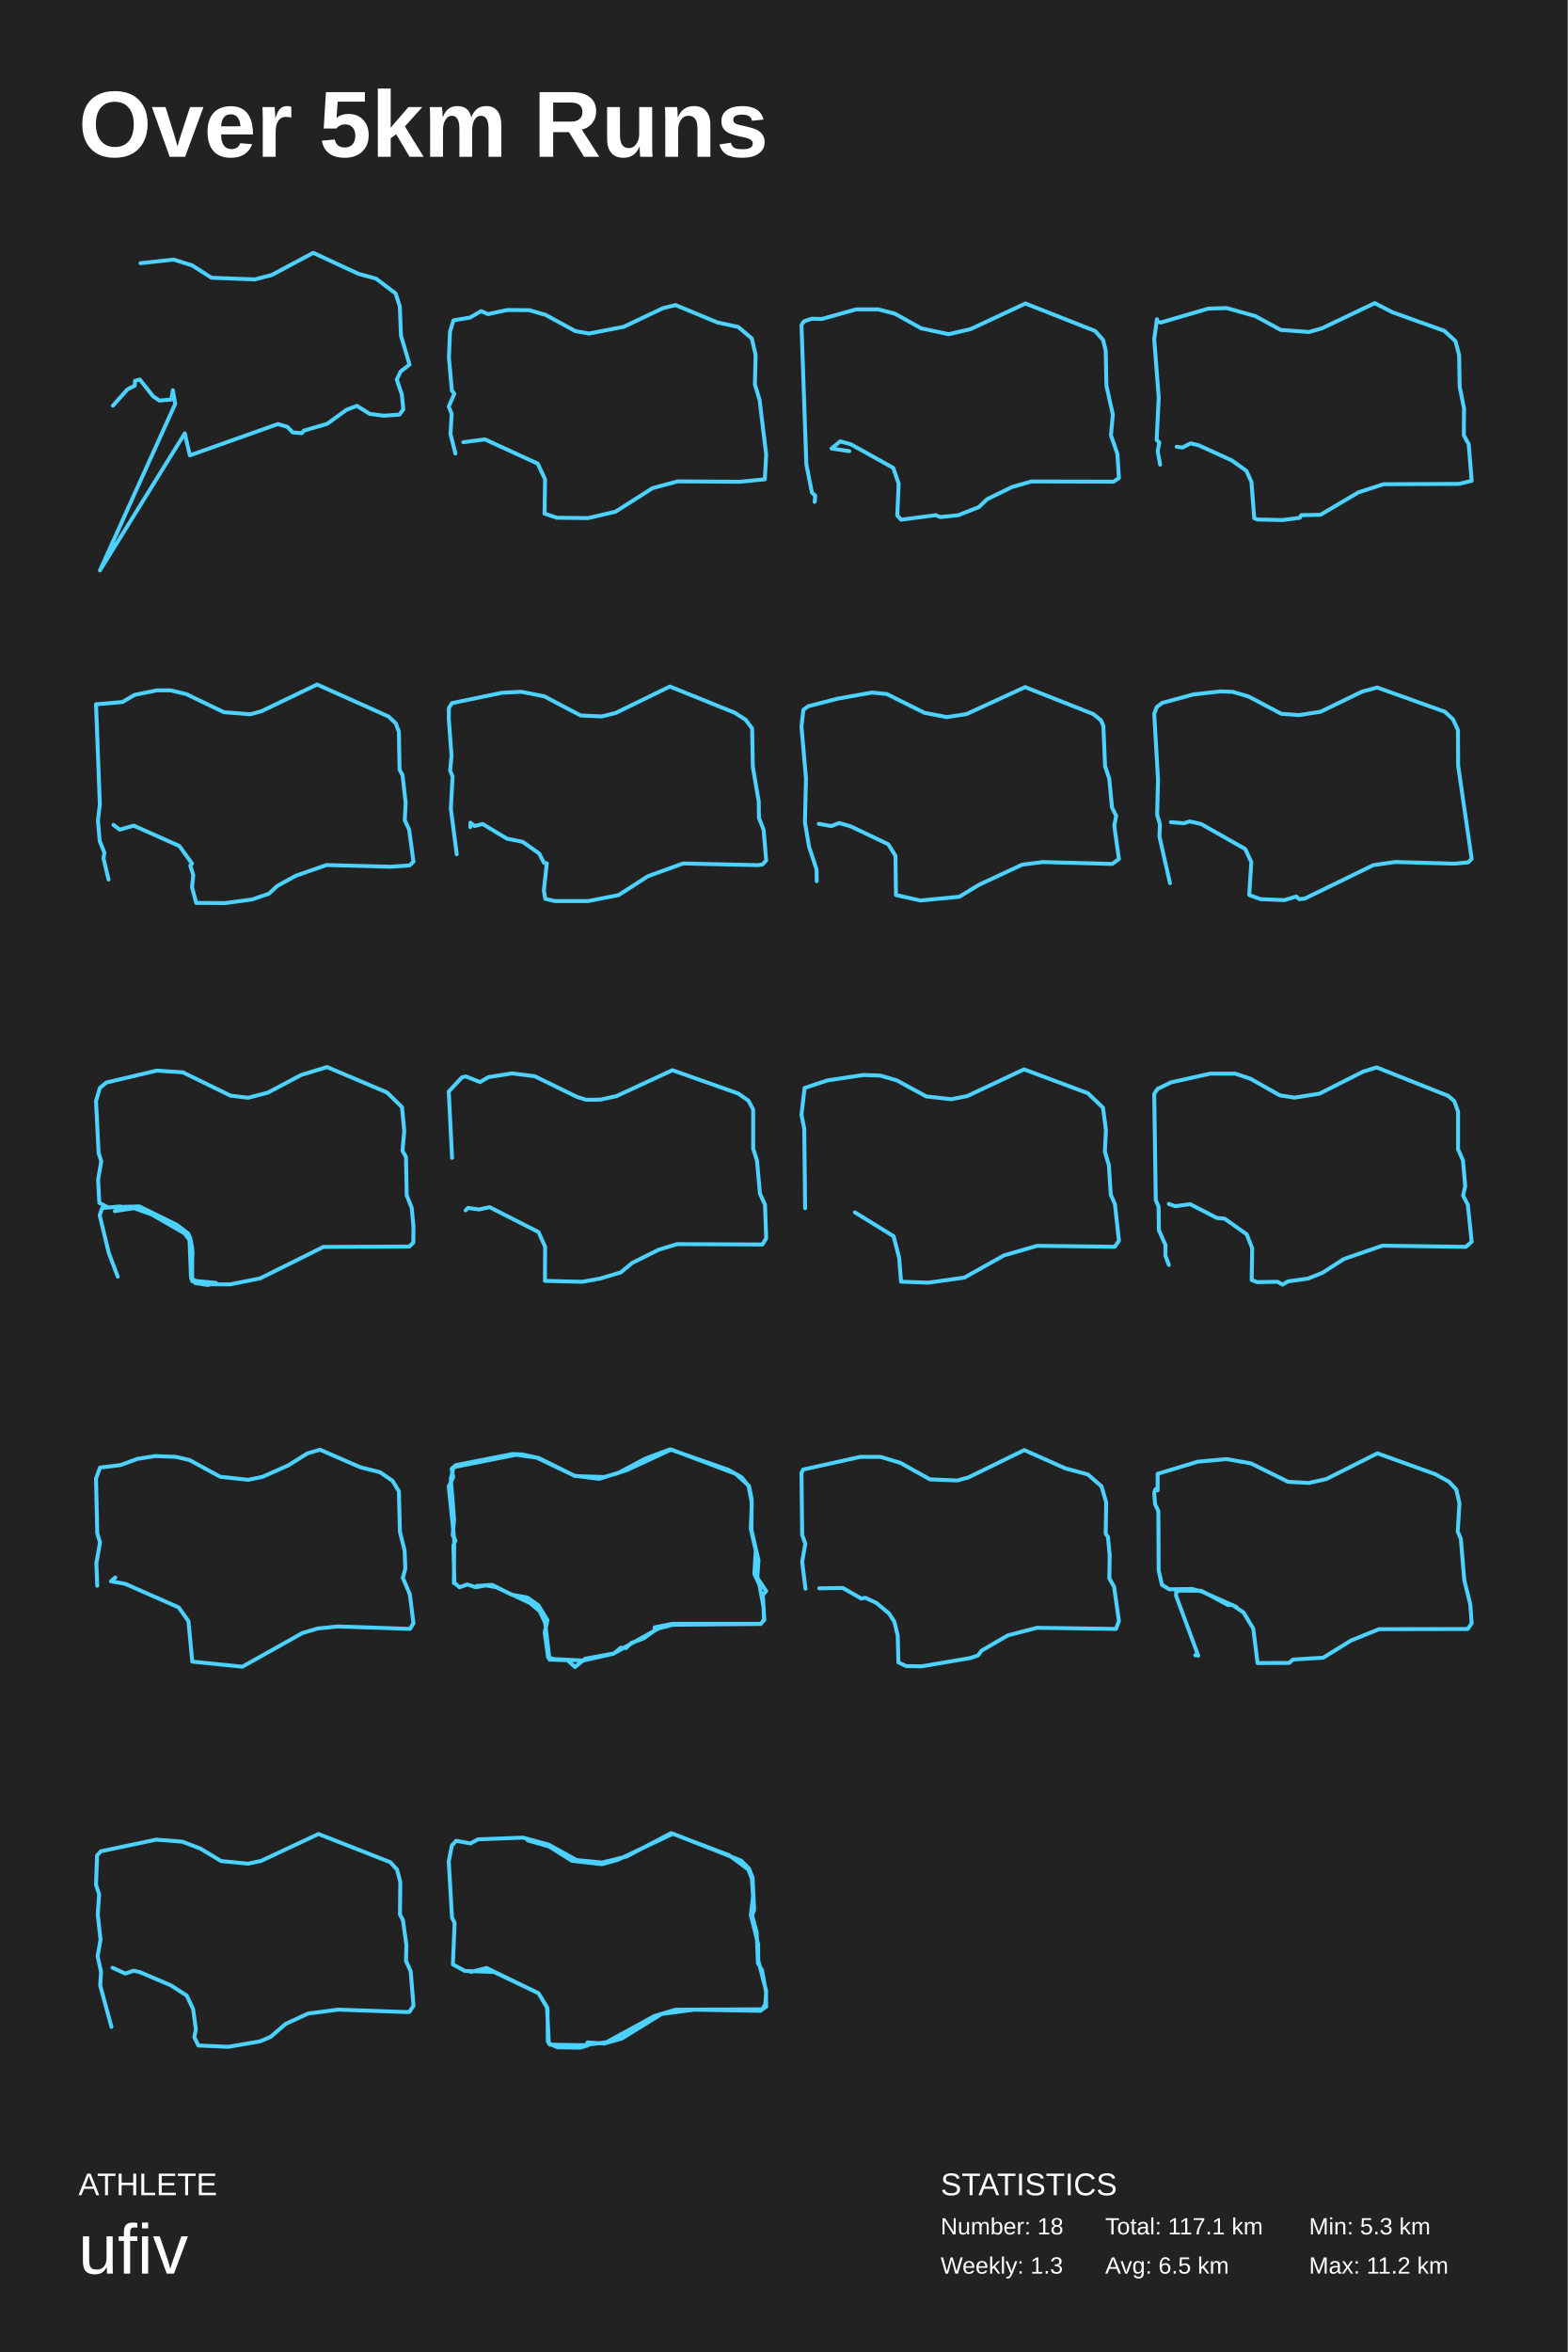
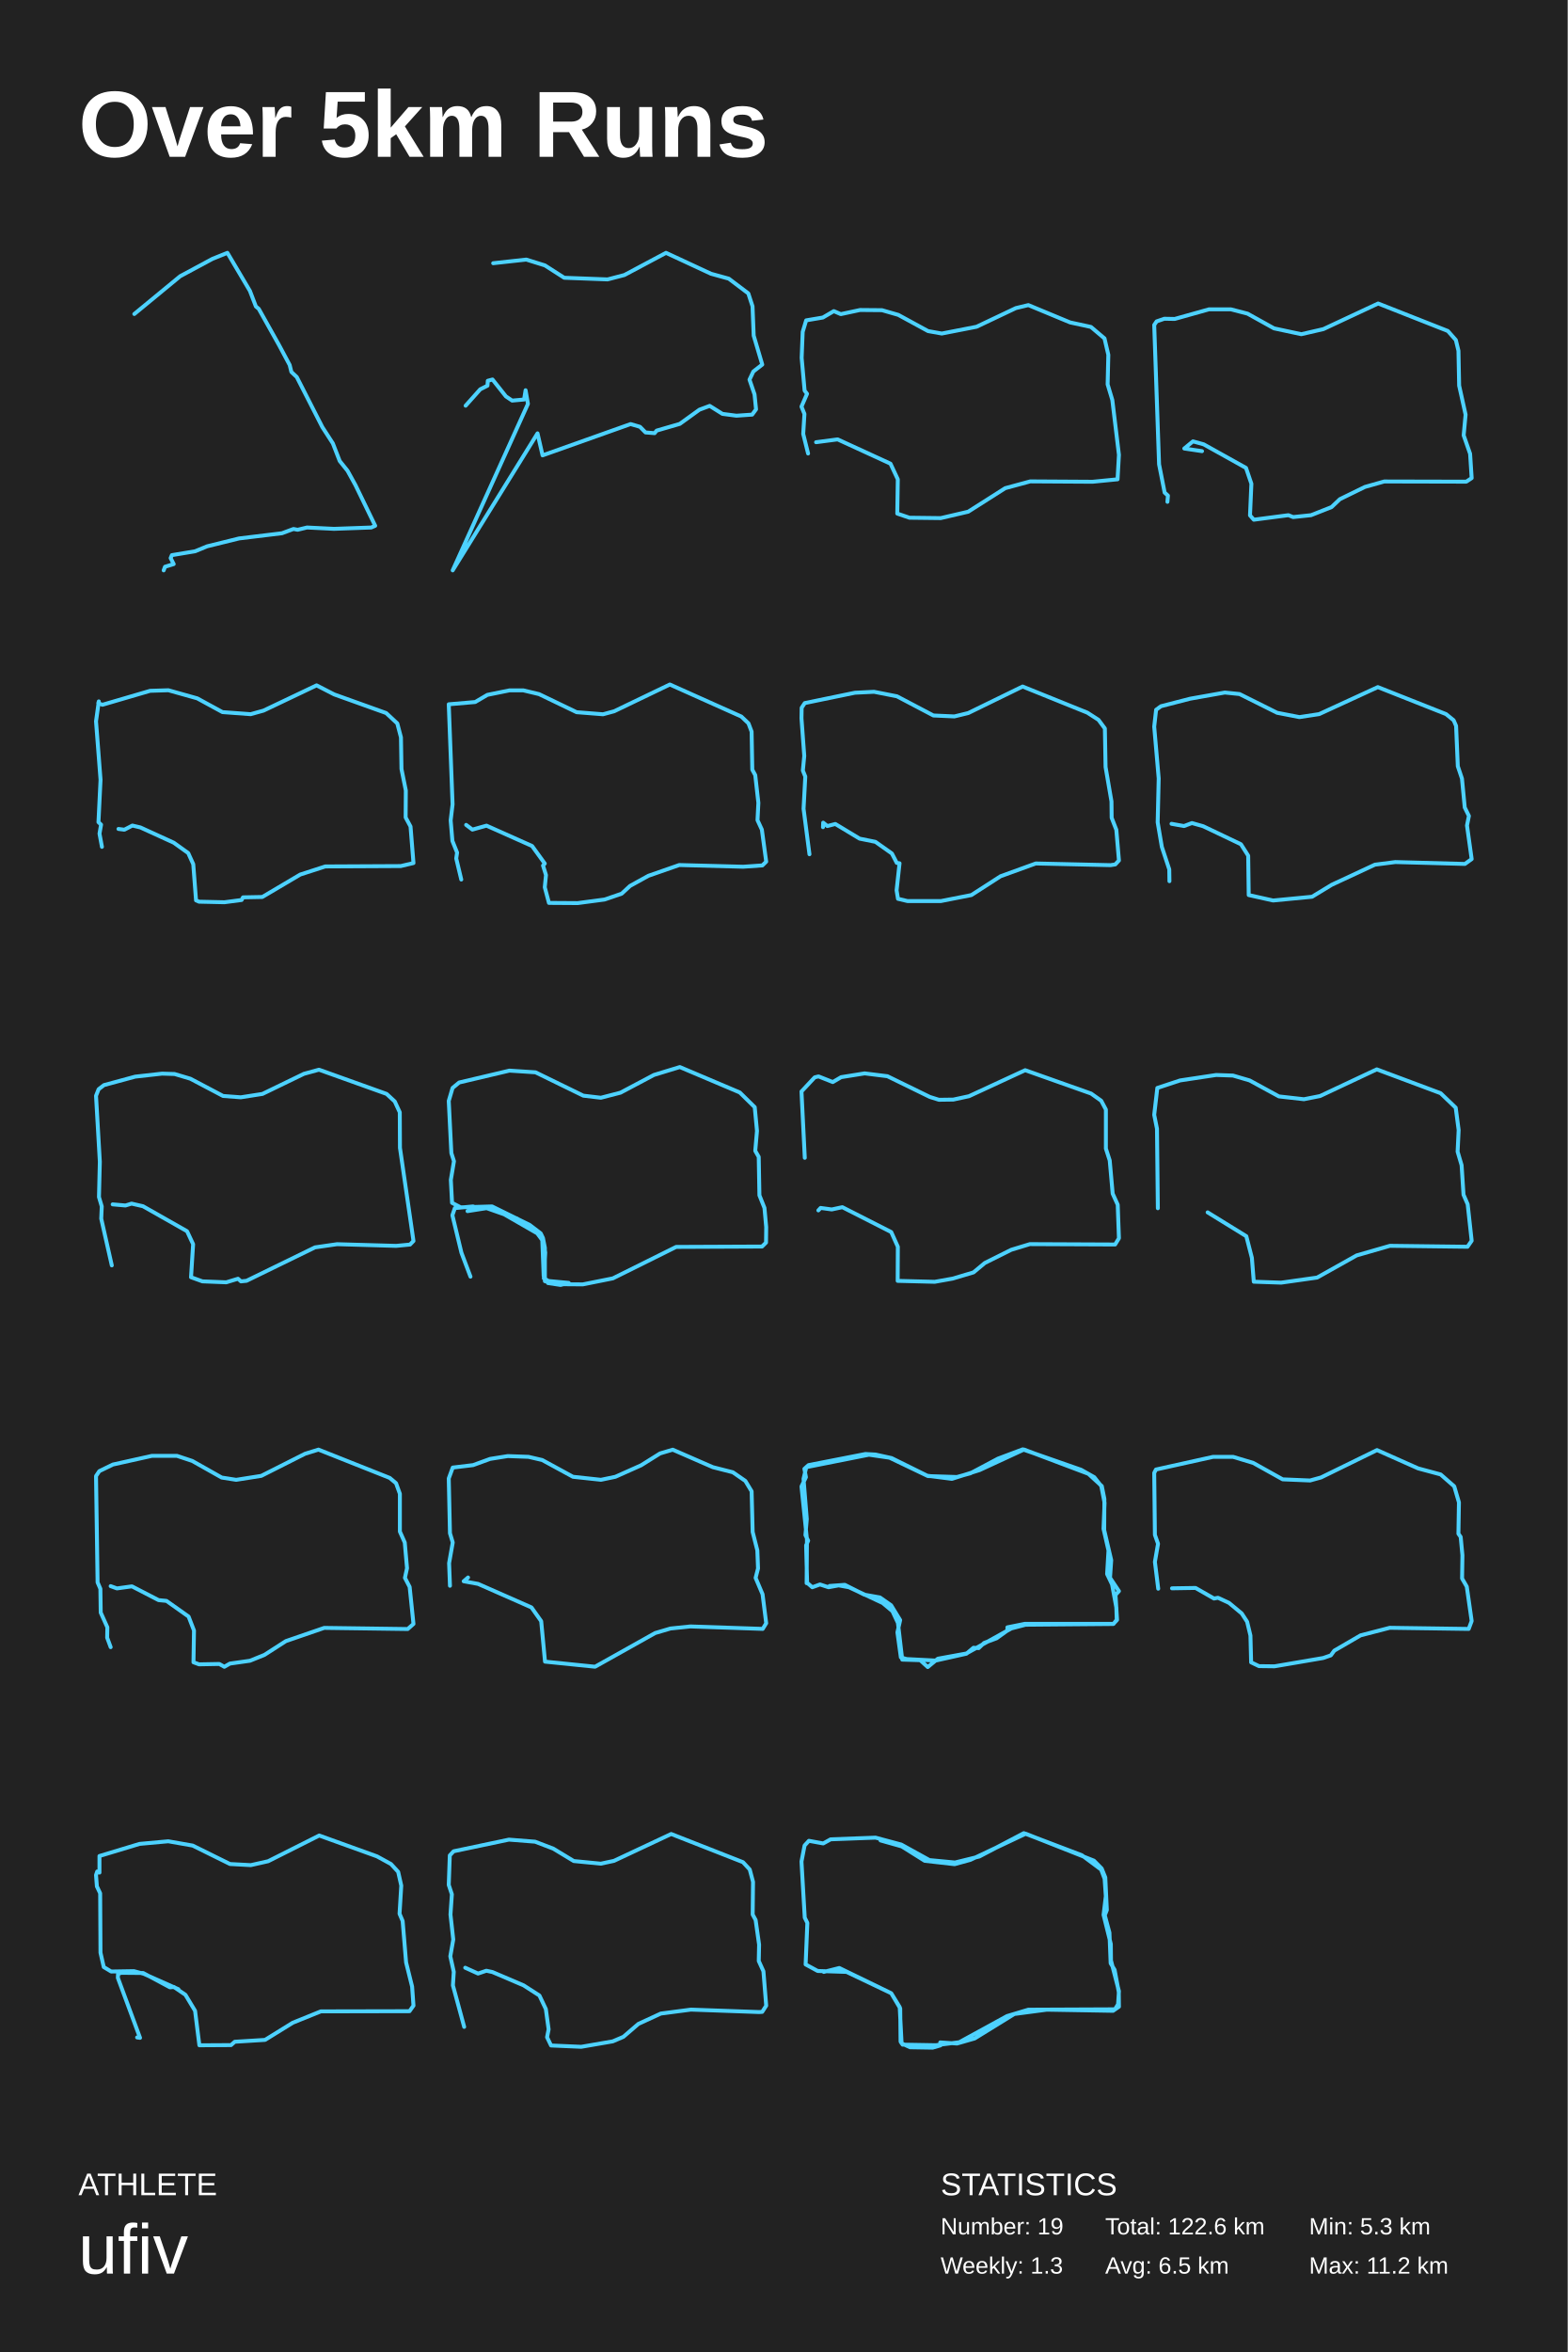
<svg xmlns="http://www.w3.org/2000/svg" baseProfile="full" height="300mm" version="1.1" viewBox="0,0,200,300" width="200mm">
  <defs />
  <rect fill="#222222" height="300" width="200" x="0" y="0" />
  <text fill="#FFFFFF" style="font-size:12px; font-family:Arial; font-weight:bold;" x="10" y="20">Over 5km Runs</text>
  <text fill="#FFFFFF" style="font-size:4px; font-family:Arial" x="10" y="280">ATHLETE</text>
  <text fill="#FFFFFF" style="font-size:9px; font-family:Arial" x="10" y="290">ufiv</text>
  <text fill="#FFFFFF" style="font-size:4px; font-family:Arial" x="120" y="280">STATISTICS</text>
-   <text fill="#FFFFFF" style="font-size:3px; font-family:Arial" x="120" y="285">Number: 18</text>
+   <text fill="#FFFFFF" style="font-size:3px; font-family:Arial" x="120" y="285">Number: 19</text>
  <text fill="#FFFFFF" style="font-size:3px; font-family:Arial" x="120" y="290">Weekly: 1.3</text>
-   <text fill="#FFFFFF" style="font-size:3px; font-family:Arial" x="141" y="285">Total: 117.1 km</text>
+   <text fill="#FFFFFF" style="font-size:3px; font-family:Arial" x="141" y="285">Total: 122.6 km</text>
  <text fill="#FFFFFF" style="font-size:3px; font-family:Arial" x="141" y="290">Avg: 6.5 km</text>
  <text fill="#FFFFFF" style="font-size:3px; font-family:Arial" x="167" y="285">Min: 5.3 km</text>
  <text fill="#FFFFFF" style="font-size:3px; font-family:Arial" x="167" y="290">Max: 11.2 km</text>
-   <polyline fill="none" points="14.403,51.746 16.268,49.658 17.189,49.193 17.232,48.567 17.832,48.404 19.546,50.563 20.339,51.096 21.861,50.957 22.053,49.774 22.353,51.514 12.753,72.75 23.575,55.274 24.218,58.082 35.446,54.09 36.646,54.439 37.354,55.158 38.511,55.251 38.768,54.926 41.725,54.067 44.232,52.257 45.539,51.77 47.168,52.791 48.947,53.023 50.961,52.884 51.454,52.211 51.261,50.307 50.618,48.427 51.111,47.383 52.247,46.501 51.154,42.811 51.004,39.074 50.468,37.426 47.982,35.546 45.711,34.919 39.968,32.25 34.654,35.082 32.511,35.639 26.982,35.43 24.518,33.852 22.139,33.109 17.918,33.573" stroke="#4dd2ff" stroke-linecap="round" stroke-linejoin="round" stroke-width="0.5" />
-   <polyline fill="none" points="59.113,56.404 61.863,56.044 68.606,59.143 69.538,61.136 69.471,65.508 71.024,66.037 75.016,66.085 78.52,65.268 83.245,62.265 86.438,61.401 94.379,61.449 97.573,61.136 97.75,58.014 96.907,51.023 96.308,49.029 96.397,45.257 95.909,43.167 94.179,41.702 91.518,41.125 86.194,38.915 84.597,39.299 79.585,41.678 75.149,42.543 73.397,42.23 69.604,40.164 67.519,39.564 64.725,39.54 62.263,40.068 61.375,39.684 59.978,40.501 57.849,40.861 57.405,42.326 57.272,45.642 57.649,49.822 57.96,50.23 57.25,51.864 57.627,52.801 57.472,55.347 58.093,57.845" stroke="#4dd2ff" stroke-linecap="round" stroke-linejoin="round" stroke-width="0.5" />
-   <polyline fill="none" points="108.349,57.545 106.087,57.209 107.196,56.296 108.571,56.68 113.961,59.683 114.648,61.701 114.471,65.737 114.959,66.289 119.373,65.713 119.972,65.953 122.256,65.713 124.873,64.68 125.938,63.671 129.132,62.109 131.594,61.413 142.062,61.437 142.75,60.98 142.55,57.881 141.73,55.527 141.974,52.885 141.153,49.185 141.064,44.741 140.732,43.371 139.711,42.218 130.817,38.711 123.831,41.978 121.014,42.627 117.532,41.882 114.16,40.008 112.031,39.456 109.237,39.456 104.867,40.681 103.536,40.657 102.561,40.993 102.25,41.45 102.871,59.227 103.581,62.83 104.002,63.214 103.936,64.007" stroke="#4dd2ff" stroke-linecap="round" stroke-linejoin="round" stroke-width="0.5" />
-   <polyline fill="none" points="150.113,56.983 150.867,57.079 151.888,56.55 152.909,56.791 157.17,58.738 159.012,60.06 159.655,61.478 160.01,66.092 160.388,66.261 163.628,66.333 165.825,66.044 166.002,65.708 168.465,65.66 173.303,62.8 176.499,61.766 186.13,61.718 187.75,61.333 187.373,56.671 186.751,55.517 186.774,52.08 186.219,49.34 186.152,45.301 185.686,43.523 184.266,42.201 177.631,39.821 175.389,38.667 168.621,41.888 166.978,42.345 163.383,42.08 160.166,40.326 156.482,39.292 154.152,39.364 148.071,41.143 147.538,40.951 147.605,40.71 147.25,43.258 147.827,50.71 147.561,56.118 147.894,56.43 147.694,57.584 148.005,59.266" stroke="#4dd2ff" stroke-linecap="round" stroke-linejoin="round" stroke-width="0.5" />
-   <polyline fill="none" points="14.469,105.216 15.268,105.817 17.066,105.312 22.88,107.908 24.5,110.144 24.278,110.408 24.655,111.61 24.5,113.172 25.032,115.167 28.694,115.191 32.134,114.734 34.309,113.989 35.374,113.004 37.726,111.706 41.654,110.336 49.821,110.552 52.262,110.384 52.75,109.903 52.195,105.817 51.64,104.615 51.751,102.404 51.352,98.871 50.975,98.174 50.886,93.318 50.486,92.261 49.577,91.395 40.456,87.309 33.354,90.722 31.934,91.107 28.561,90.842 23.768,88.535 21.748,88.054 20.017,88.054 17.177,88.631 15.623,89.544 12.25,89.833 12.738,102.596 12.494,104.639 12.716,107.259 13.315,108.749 13.204,109.495 13.848,112.187" stroke="#4dd2ff" stroke-linecap="round" stroke-linejoin="round" stroke-width="0.5" />
-   <polyline fill="none" points="59.996,105.507 60.018,104.932 60.549,105.363 61.568,105.1 64.668,106.97 66.683,107.378 68.787,108.865 69.407,110.064 69.761,110.112 69.384,113.566 69.562,114.645 70.78,114.933 75.031,114.933 78.928,114.165 82.648,111.767 87.143,110.136 96.687,110.352 97.285,110.256 97.75,109.752 97.418,105.843 96.82,104.308 96.798,102.222 96.045,97.833 95.956,92.916 95.137,91.813 93.72,90.901 85.46,87.567 78.53,90.949 76.758,91.381 74.079,91.261 69.429,88.815 66.506,88.239 64.07,88.359 57.671,89.678 57.272,90.278 57.25,91.621 57.604,96.418 57.427,98.288 57.737,99.056 57.516,103.157 58.269,108.961" stroke="#4dd2ff" stroke-linecap="round" stroke-linejoin="round" stroke-width="0.5" />
-   <polyline fill="none" points="104.458,105.077 106.048,105.364 107.064,104.981 108.499,105.388 113.314,107.684 114.241,109.143 114.307,114.166 117.421,114.859 122.39,114.381 124.907,112.85 130.406,110.291 133.011,109.956 141.889,110.196 142.75,109.574 142.154,105.292 142.397,104.073 141.867,102.996 141.513,99.313 140.983,97.734 140.763,92.592 140.453,91.874 139.482,91.085 130.781,87.641 123.295,91.085 120.778,91.468 117.929,90.917 113.137,88.526 111.26,88.334 106.821,89.124 103.111,90.08 102.493,90.535 102.25,92.687 102.824,99.289 102.692,104.886 103.222,108.019 104.171,110.889 104.193,112.396" stroke="#4dd2ff" stroke-linecap="round" stroke-linejoin="round" stroke-width="0.5" />
-   <polyline fill="none" points="149.373,104.868 151.01,105.012 151.784,104.772 153.244,105.107 158.863,108.294 159.637,109.947 159.371,114.163 160.831,114.69 163.861,114.81 165.366,114.355 165.742,114.69 166.449,114.618 175.186,110.354 177.995,109.947 185.538,110.162 187.308,109.995 187.75,109.539 186.025,97.657 186.003,93.129 185.361,91.739 184.322,90.781 175.695,87.69 173.771,88.217 168.484,90.781 165.719,91.212 163.463,91.044 159.283,88.84 157.27,88.241 155.677,88.193 152.249,88.577 148.267,89.655 147.582,90.182 147.25,91.02 147.737,99.43 147.626,103.933 147.98,105.131 147.914,106.689 149.263,112.654" stroke="#4dd2ff" stroke-linecap="round" stroke-linejoin="round" stroke-width="0.5" />
-   <polyline fill="none" points="14.645,154.481 17.263,154.072 20.944,155.417 23.495,157.003 24.271,157.916 24.515,159.165 24.515,163.417 26.157,163.801 29.35,163.825 33.188,163.057 41.261,159.045 52.218,158.997 52.728,158.492 52.75,156.522 52.528,154.072 51.885,152.463 51.796,147.562 51.353,146.793 51.574,144.247 51.286,141.22 49.379,139.346 41.727,136.103 38.422,137.112 34.163,139.37 31.657,140.019 29.417,139.754 23.318,136.775 19.991,136.559 13.581,138.073 12.738,138.769 12.25,140.427 12.583,147.081 12.915,148.114 12.516,150.493 12.671,153.424 13.78,154 17.773,153.88 22.564,156.234 23.983,157.315 24.271,157.916 24.56,159.765 24.382,163.057 24.981,163.393 27.554,163.633 26.512,163.897 24.915,163.657 24.36,162.768 24.183,158.18 23.539,157.315 19.325,154.889 16.996,154.072 16.265,154.216 15.355,153.88 13.026,154.096 12.716,155.009 13.869,159.79 15.022,162.84" stroke="#4dd2ff" stroke-linecap="round" stroke-linejoin="round" stroke-width="0.5" />
-   <polyline fill="none" points="59.403,154.387 59.691,154.074 61.111,154.267 62.465,153.978 68.701,157.151 69.544,159.026 69.522,163.376 74.249,163.496 76.535,163.088 79.198,162.295 80.64,161.093 84.013,159.41 86.388,158.689 97.262,158.737 97.75,157.944 97.595,153.666 96.951,152.248 96.574,148.017 96.086,146.503 96.086,141.527 95.486,140.398 94.199,139.484 85.789,136.504 78.621,139.821 76.623,140.253 74.782,140.278 73.628,139.917 68.213,137.273 65.306,136.912 62.31,137.393 61.245,138.018 59.425,137.297 58.937,137.417 57.25,139.22 57.672,147.681" stroke="#4dd2ff" stroke-linecap="round" stroke-linejoin="round" stroke-width="0.5" />
-   <polyline fill="none" points="109.066,154.639 114.002,157.683 114.71,160.439 114.953,163.483 118.45,163.603 123.031,162.956 128.077,160.128 132.326,158.905 142.219,159.025 142.75,158.258 142.241,153.608 141.71,152.385 141.466,148.622 140.957,146.896 141.09,144.139 140.714,141.287 138.789,139.441 130.644,136.397 123.407,139.801 121.349,140.208 118.162,139.849 114.422,137.811 112.298,137.188 110.151,137.116 105.548,137.811 102.648,138.77 102.25,142.198 102.604,143.972 102.715,154.111" stroke="#4dd2ff" stroke-linecap="round" stroke-linejoin="round" stroke-width="0.5" />
-   <polyline fill="none" points="149.118,153.565 149.919,153.854 151.832,153.59 155.234,155.348 156.235,155.444 159.06,157.444 159.749,159.226 159.682,163.273 160.394,163.538 162.974,163.49 163.619,163.851 164.331,163.442 166.888,163.08 168.734,162.334 171.47,160.575 176.363,158.889 187.016,159.034 187.75,158.383 187.261,153.662 186.66,152.506 186.927,151.277 186.638,148.001 186.015,146.604 186.015,141.786 185.526,140.437 184.725,139.762 175.629,136.149 173.916,136.679 168.334,139.497 165.131,140.003 163.285,139.714 159.527,137.594 157.57,136.944 154.389,136.944 149.407,138.052 147.673,138.895 147.25,139.521 147.45,153.084 147.806,153.903 147.85,156.938 148.696,158.817 148.673,160.142 149.118,161.346" stroke="#4dd2ff" stroke-linecap="round" stroke-linejoin="round" stroke-width="0.5" />
-   <polyline fill="none" points="14.711,201.211 14.156,201.691 15.996,202.028 22.802,205.029 24.043,206.781 24.531,211.943 30.915,212.592 38.585,208.294 40.536,207.718 43.085,207.454 52.307,207.766 52.75,207.046 52.284,203.348 51.398,201.259 51.708,200.059 51.619,197.754 51.021,195.401 50.888,190.215 50.09,188.894 48.494,187.79 45.945,187.141 40.824,184.908 39.206,185.389 36.789,186.901 33.509,188.366 31.669,188.75 28.1,188.366 24.176,186.229 22.425,185.821 19.787,185.725 17.526,186.085 15.353,186.877 12.76,187.189 12.25,188.582 12.405,195.569 12.76,196.745 12.294,199.387 12.405,202.268" stroke="#4dd2ff" stroke-linecap="round" stroke-linejoin="round" stroke-width="0.5" />
-   <polyline fill="none" points="60.834,202.289 62.78,202.147 65.271,203.402 67.26,203.757 68.681,204.751 69.839,206.645 69.49,208.207 69.927,211.403 70.67,211.616 74.385,211.806 78.298,210.93 79.194,210.172 79.85,210.22 80.549,209.557 82.144,208.965 83.521,207.971 83.521,207.568 85.751,207.119 97.072,207.119 97.466,206.598 97.422,205.059 96.876,202.1 96.242,200.774 96.417,197.768 95.783,194.998 95.914,191.684 95.499,189.553 94.603,188.417 92.92,187.47 85.467,184.866 82.319,186.05 78.8,187.92 77.074,188.393 73.38,188.275 68.484,185.931 65.861,185.552 57.862,187.139 57.512,188.63 57.928,193.767 57.753,195.803 58.102,196.513 57.84,197.105 57.971,201.887 58.627,202.455 59.61,202.1 60.703,202.455 61.993,202.218 63.304,202.455 67.61,204.467 68.856,205.509 69.555,207 70.102,211.687 72.397,211.758 73.358,212.634 74.648,211.569 78.276,210.906 84.024,207.71 85.838,207.237 97.029,207.142 97.51,206.621 97.313,203.426 97.75,202.952 96.613,201.248 96.766,198.999 95.87,195.164 95.892,191.187 95.564,189.553 93.86,187.991 85.642,184.89 79.959,187.517 76.44,188.63 73.293,188.228 68.746,185.979 66.692,185.529 65.402,185.458 58.146,186.878 57.622,187.352 57.818,188.417 57.25,189.601 57.949,196.371 57.906,201.934" stroke="#4dd2ff" stroke-linecap="round" stroke-linejoin="round" stroke-width="0.5" />
-   <polyline fill="none" points="104.519,202.592 107.521,202.544 109.879,203.893 110.39,203.797 111.791,204.447 113.415,205.796 114.104,206.856 114.527,208.615 114.616,212.035 115.617,212.517 117.596,212.541 123.801,211.481 124.78,211.144 125.224,210.542 128.583,208.59 132.297,207.627 142.372,207.771 142.75,206.76 142.127,202.376 141.527,201.34 141.571,198.377 141.349,196.04 141.06,195.631 141.126,191.632 140.526,189.584 138.791,188.067 135.922,187.296 130.673,184.959 123.534,188.452 122.133,188.838 118.641,188.693 114.883,186.597 112.325,185.826 109.745,185.826 102.472,187.44 102.25,187.874 102.339,195.775 102.739,196.907 102.339,199.22 102.762,202.641" stroke="#4dd2ff" stroke-linecap="round" stroke-linejoin="round" stroke-width="0.5" />
-   <polyline fill="none" points="152.493,211.13 152.866,211.178 150.036,203.527 150.058,203.051 150.431,202.885 153.261,202.909 156.684,204.738 157.189,204.691 158.658,205.689 159.887,207.732 160.436,212.128 164.472,212.105 164.955,211.677 168.816,211.439 172.349,209.253 175.925,207.804 187.245,207.78 187.75,207.067 187.574,204.643 186.807,201.554 186.368,196.279 185.973,195.352 186.192,191.764 185.797,190.005 184.876,189.007 183.099,188.033 175.727,185.372 169.211,188.651 166.995,189.15 164.341,189.007 159.58,186.655 156.465,186.108 152.801,186.441 147.689,187.986 147.689,190.101 147.404,189.958 147.25,190.409 147.36,191.859 147.777,192.738 147.82,200.319 148.237,202.148 149.181,202.719 152.077,202.671 153.327,203.004 157.759,204.976" stroke="#4dd2ff" stroke-linecap="round" stroke-linejoin="round" stroke-width="0.5" />
-   <polyline fill="none" points="14.351,250.986 15.988,251.729 17.05,251.369 17.824,251.537 21.805,253.238 23.818,254.532 24.637,256.257 24.991,258.844 24.792,259.85 25.3,260.904 29.149,261.072 33.175,260.377 34.524,259.802 36.448,258.149 39.302,256.832 43.15,256.328 51.843,256.64 52.241,256.616 52.75,255.825 52.396,251.441 51.799,250.124 51.843,248.039 51.401,244.901 51.025,244.206 51.069,240.037 50.649,238.456 49.786,237.522 40.629,233.928 33.329,237.354 31.648,237.714 28.198,237.378 25.588,235.797 23.265,234.91 19.925,234.647 12.869,236.132 12.383,236.659 12.25,240.421 12.648,241.619 12.471,244.206 12.825,247.392 12.449,249.525 12.891,251.513 12.781,253.238 14.219,258.532" stroke="#4dd2ff" stroke-linecap="round" stroke-linejoin="round" stroke-width="0.5" />
-   <polyline fill="none" points="60.091,251.52 62.073,251.019 68.702,254.239 69.847,256.171 69.891,260.417 70.155,260.798 74.384,260.87 77.379,260.488 83.479,257.149 86.188,256.338 97.243,256.29 97.64,255.646 97.75,253.976 96.737,250.064 96.715,247.965 95.79,244.244 96.076,241.859 95.922,239.641 95.482,238.472 93.015,236.635 85.615,233.82 79.934,236.802 76.828,237.565 73.569,237.255 69.979,235.275 66.698,234.393 60.972,234.607 60.025,235.132 58.197,234.798 57.646,235.395 57.25,237.446 57.668,244.602 57.999,245.27 57.779,250.565 59.32,251.4 62.998,251.52 68.702,254.239 69.781,256.004 70.023,260.631 71.102,261.132 73.987,261.18 74.978,260.894 74.956,260.512 77.093,260.655 79.339,260.011 84.404,256.886 88.544,256.338 97.001,256.481 97.75,255.956 97.728,254.072 97.199,251.257 96.693,250.422 96.539,246.51 95.944,244.292 96.208,243.624 96.01,239.474 95.548,238.329 94.557,237.327 85.858,233.892 78.788,237.231 76.784,237.78 72.974,237.351 70.045,235.514 67.336,234.751" stroke="#4dd2ff" stroke-linecap="round" stroke-linejoin="round" stroke-width="0.5" />
+   <polyline fill="none" points="17.135,40.051 22.987,35.231 27.108,33.016 29.012,32.25 31.884,37.104 32.648,39.097 33.007,39.387 35.582,43.985 36.956,46.557 37.174,47.443 37.861,48.09 41.123,54.477 42.465,56.554 43.339,58.802 44.338,60.046 45.352,61.885 47.865,67.062 47.366,67.283 42.606,67.454 39.172,67.283 37.97,67.573 37.44,67.471 35.973,68.016 30.494,68.68 26.421,69.685 24.892,70.315 21.926,70.809 21.77,71.183 22.16,71.95 21.052,72.29 20.881,72.75" stroke="#4dd2ff" stroke-linecap="round" stroke-linejoin="round" stroke-width="0.5" />
+   <polyline fill="none" points="59.403,51.746 61.268,49.658 62.189,49.193 62.232,48.567 62.832,48.404 64.546,50.563 65.339,51.096 66.861,50.957 67.053,49.774 67.353,51.514 57.753,72.75 68.575,55.274 69.218,58.082 80.446,54.09 81.646,54.439 82.354,55.158 83.511,55.251 83.768,54.926 86.725,54.067 89.232,52.257 90.539,51.77 92.168,52.791 93.947,53.023 95.961,52.884 96.454,52.211 96.261,50.307 95.618,48.427 96.111,47.383 97.247,46.501 96.154,42.811 96.004,39.074 95.468,37.426 92.982,35.546 90.711,34.919 84.968,32.25 79.654,35.082 77.511,35.639 71.982,35.43 69.518,33.852 67.139,33.109 62.918,33.573" stroke="#4dd2ff" stroke-linecap="round" stroke-linejoin="round" stroke-width="0.5" />
+   <polyline fill="none" points="104.113,56.404 106.863,56.044 113.606,59.143 114.538,61.136 114.471,65.508 116.024,66.037 120.016,66.085 123.52,65.268 128.245,62.265 131.438,61.401 139.379,61.449 142.573,61.136 142.75,58.014 141.907,51.023 141.308,49.029 141.397,45.257 140.909,43.167 139.179,41.702 136.518,41.125 131.194,38.915 129.597,39.299 124.585,41.678 120.149,42.543 118.397,42.23 114.604,40.164 112.519,39.564 109.725,39.54 107.263,40.068 106.375,39.684 104.978,40.501 102.849,40.861 102.405,42.326 102.272,45.642 102.649,49.822 102.96,50.23 102.25,51.864 102.627,52.801 102.472,55.347 103.093,57.845" stroke="#4dd2ff" stroke-linecap="round" stroke-linejoin="round" stroke-width="0.5" />
+   <polyline fill="none" points="153.349,57.545 151.087,57.209 152.196,56.296 153.571,56.68 158.961,59.683 159.648,61.701 159.471,65.737 159.959,66.289 164.373,65.713 164.972,65.953 167.256,65.713 169.873,64.68 170.938,63.671 174.132,62.109 176.594,61.413 187.062,61.437 187.75,60.98 187.55,57.881 186.73,55.527 186.974,52.885 186.153,49.185 186.064,44.741 185.732,43.371 184.711,42.218 175.817,38.711 168.831,41.978 166.014,42.627 162.532,41.882 159.16,40.008 157.031,39.456 154.237,39.456 149.867,40.681 148.536,40.657 147.561,40.993 147.25,41.45 147.871,59.227 148.581,62.83 149.002,63.214 148.936,64.007" stroke="#4dd2ff" stroke-linecap="round" stroke-linejoin="round" stroke-width="0.5" />
+   <polyline fill="none" points="15.113,105.733 15.867,105.829 16.888,105.3 17.909,105.541 22.17,107.488 24.012,108.81 24.655,110.228 25.01,114.842 25.388,115.011 28.628,115.083 30.825,114.794 31.002,114.458 33.465,114.41 38.303,111.55 41.499,110.516 51.13,110.468 52.75,110.083 52.373,105.421 51.751,104.267 51.774,100.83 51.219,98.09 51.152,94.051 50.686,92.273 49.266,90.951 42.631,88.571 40.389,87.417 33.621,90.638 31.978,91.095 28.383,90.83 25.166,89.076 21.482,88.042 19.152,88.114 13.071,89.893 12.538,89.701 12.605,89.46 12.25,92.008 12.827,99.46 12.561,104.868 12.894,105.18 12.694,106.334 13.005,108.016" stroke="#4dd2ff" stroke-linecap="round" stroke-linejoin="round" stroke-width="0.5" />
+   <polyline fill="none" points="59.469,105.216 60.268,105.817 62.066,105.312 67.88,107.908 69.5,110.144 69.278,110.408 69.655,111.61 69.5,113.172 70.032,115.167 73.694,115.191 77.134,114.734 79.309,113.989 80.374,113.004 82.726,111.706 86.654,110.336 94.821,110.552 97.262,110.384 97.75,109.903 97.195,105.817 96.64,104.615 96.751,102.404 96.352,98.871 95.975,98.174 95.886,93.318 95.486,92.261 94.577,91.395 85.456,87.309 78.354,90.722 76.934,91.107 73.561,90.842 68.768,88.535 66.748,88.054 65.017,88.054 62.177,88.631 60.623,89.544 57.25,89.833 57.738,102.596 57.494,104.639 57.716,107.259 58.315,108.749 58.204,109.495 58.848,112.187" stroke="#4dd2ff" stroke-linecap="round" stroke-linejoin="round" stroke-width="0.5" />
+   <polyline fill="none" points="104.996,105.507 105.018,104.932 105.549,105.363 106.568,105.1 109.668,106.97 111.683,107.378 113.787,108.865 114.407,110.064 114.761,110.112 114.384,113.566 114.562,114.645 115.78,114.933 120.031,114.933 123.928,114.165 127.648,111.767 132.143,110.136 141.687,110.352 142.285,110.256 142.75,109.752 142.418,105.843 141.82,104.308 141.798,102.222 141.045,97.833 140.956,92.916 140.137,91.813 138.72,90.901 130.46,87.567 123.53,90.949 121.758,91.381 119.079,91.261 114.429,88.815 111.506,88.239 109.07,88.359 102.671,89.678 102.272,90.278 102.25,91.621 102.604,96.418 102.427,98.288 102.737,99.056 102.516,103.157 103.269,108.961" stroke="#4dd2ff" stroke-linecap="round" stroke-linejoin="round" stroke-width="0.5" />
+   <polyline fill="none" points="149.458,105.077 151.048,105.364 152.064,104.981 153.499,105.388 158.314,107.684 159.241,109.143 159.307,114.166 162.421,114.859 167.39,114.381 169.907,112.85 175.406,110.291 178.011,109.956 186.889,110.196 187.75,109.574 187.154,105.292 187.397,104.073 186.867,102.996 186.513,99.313 185.983,97.734 185.763,92.592 185.453,91.874 184.482,91.085 175.781,87.641 168.295,91.085 165.778,91.468 162.929,90.917 158.137,88.526 156.26,88.334 151.821,89.124 148.111,90.08 147.493,90.535 147.25,92.687 147.824,99.289 147.692,104.886 148.222,108.019 149.171,110.889 149.193,112.396" stroke="#4dd2ff" stroke-linecap="round" stroke-linejoin="round" stroke-width="0.5" />
+   <polyline fill="none" points="14.373,153.618 16.01,153.762 16.784,153.522 18.244,153.857 23.863,157.044 24.637,158.697 24.371,162.913 25.831,163.44 28.861,163.56 30.366,163.105 30.742,163.44 31.449,163.368 40.186,159.104 42.995,158.697 50.538,158.912 52.308,158.745 52.75,158.289 51.025,146.407 51.003,141.879 50.361,140.489 49.322,139.531 40.695,136.44 38.771,136.967 33.484,139.531 30.719,139.962 28.463,139.794 24.283,137.59 22.27,136.991 20.677,136.943 17.249,137.327 13.267,138.405 12.582,138.932 12.25,139.77 12.737,148.18 12.626,152.683 12.98,153.881 12.914,155.439 14.263,161.404" stroke="#4dd2ff" stroke-linecap="round" stroke-linejoin="round" stroke-width="0.5" />
+   <polyline fill="none" points="59.645,154.481 62.263,154.072 65.944,155.417 68.495,157.003 69.271,157.916 69.515,159.165 69.515,163.417 71.157,163.801 74.35,163.825 78.188,163.057 86.261,159.045 97.218,158.997 97.728,158.492 97.75,156.522 97.528,154.072 96.885,152.463 96.796,147.562 96.353,146.793 96.574,144.247 96.286,141.22 94.379,139.346 86.727,136.103 83.422,137.112 79.163,139.37 76.657,140.019 74.417,139.754 68.318,136.775 64.991,136.559 58.581,138.073 57.738,138.769 57.25,140.427 57.583,147.081 57.915,148.114 57.516,150.493 57.671,153.424 58.78,154 62.773,153.88 67.564,156.234 68.983,157.315 69.271,157.916 69.56,159.765 69.382,163.057 69.981,163.393 72.554,163.633 71.512,163.897 69.915,163.657 69.36,162.768 69.183,158.18 68.539,157.315 64.325,154.889 61.996,154.072 61.265,154.216 60.355,153.88 58.026,154.096 57.716,155.009 58.869,159.79 60.022,162.84" stroke="#4dd2ff" stroke-linecap="round" stroke-linejoin="round" stroke-width="0.5" />
+   <polyline fill="none" points="104.403,154.387 104.691,154.074 106.111,154.267 107.465,153.978 113.701,157.151 114.544,159.026 114.522,163.376 119.249,163.496 121.535,163.088 124.198,162.295 125.64,161.093 129.013,159.41 131.388,158.689 142.262,158.737 142.75,157.944 142.595,153.666 141.951,152.248 141.574,148.017 141.086,146.503 141.086,141.527 140.486,140.398 139.199,139.484 130.789,136.504 123.621,139.821 121.623,140.253 119.782,140.278 118.628,139.917 113.213,137.273 110.306,136.912 107.31,137.393 106.245,138.018 104.425,137.297 103.937,137.417 102.25,139.22 102.672,147.681" stroke="#4dd2ff" stroke-linecap="round" stroke-linejoin="round" stroke-width="0.5" />
+   <polyline fill="none" points="154.066,154.639 159.002,157.683 159.71,160.439 159.953,163.483 163.45,163.603 168.031,162.956 173.077,160.128 177.326,158.905 187.219,159.025 187.75,158.258 187.241,153.608 186.71,152.385 186.466,148.622 185.957,146.896 186.09,144.139 185.714,141.287 183.789,139.441 175.644,136.397 168.407,139.801 166.349,140.208 163.162,139.849 159.422,137.811 157.298,137.188 155.151,137.116 150.548,137.811 147.648,138.77 147.25,142.198 147.604,143.972 147.715,154.111" stroke="#4dd2ff" stroke-linecap="round" stroke-linejoin="round" stroke-width="0.5" />
+   <polyline fill="none" points="14.118,202.315 14.919,202.604 16.832,202.34 20.234,204.098 21.235,204.194 24.06,206.194 24.749,207.976 24.682,212.023 25.394,212.288 27.974,212.24 28.619,212.601 29.331,212.192 31.888,211.83 33.734,211.084 36.47,209.325 41.363,207.639 52.016,207.784 52.75,207.133 52.261,202.412 51.66,201.256 51.927,200.027 51.638,196.751 51.015,195.354 51.015,190.536 50.526,189.187 49.725,188.512 40.629,184.899 38.916,185.429 33.334,188.247 30.131,188.753 28.285,188.464 24.527,186.344 22.57,185.694 19.389,185.694 14.407,186.802 12.673,187.645 12.25,188.271 12.45,201.834 12.806,202.653 12.85,205.688 13.696,207.567 13.673,208.892 14.118,210.096" stroke="#4dd2ff" stroke-linecap="round" stroke-linejoin="round" stroke-width="0.5" />
+   <polyline fill="none" points="59.711,201.211 59.156,201.691 60.996,202.028 67.802,205.029 69.043,206.781 69.531,211.943 75.915,212.592 83.585,208.294 85.536,207.718 88.085,207.454 97.307,207.766 97.75,207.046 97.284,203.348 96.398,201.259 96.708,200.059 96.619,197.754 96.021,195.401 95.888,190.215 95.09,188.894 93.494,187.79 90.945,187.141 85.824,184.908 84.206,185.389 81.789,186.901 78.509,188.366 76.669,188.75 73.1,188.366 69.176,186.229 67.425,185.821 64.787,185.725 62.526,186.085 60.353,186.877 57.76,187.189 57.25,188.582 57.405,195.569 57.76,196.745 57.294,199.387 57.405,202.268" stroke="#4dd2ff" stroke-linecap="round" stroke-linejoin="round" stroke-width="0.5" />
+   <polyline fill="none" points="105.834,202.289 107.78,202.147 110.271,203.402 112.26,203.757 113.681,204.751 114.839,206.645 114.49,208.207 114.927,211.403 115.67,211.616 119.385,211.806 123.298,210.93 124.194,210.172 124.85,210.22 125.549,209.557 127.144,208.965 128.521,207.971 128.521,207.568 130.751,207.119 142.072,207.119 142.466,206.598 142.422,205.059 141.876,202.1 141.242,200.774 141.417,197.768 140.783,194.998 140.914,191.684 140.499,189.553 139.603,188.417 137.92,187.47 130.467,184.866 127.319,186.05 123.8,187.92 122.074,188.393 118.38,188.275 113.484,185.931 110.861,185.552 102.862,187.139 102.512,188.63 102.928,193.767 102.753,195.803 103.102,196.513 102.84,197.105 102.971,201.887 103.627,202.455 104.61,202.1 105.703,202.455 106.993,202.218 108.304,202.455 112.61,204.467 113.856,205.509 114.555,207 115.102,211.687 117.397,211.758 118.358,212.634 119.648,211.569 123.276,210.906 129.024,207.71 130.838,207.237 142.029,207.142 142.51,206.621 142.313,203.426 142.75,202.952 141.613,201.248 141.766,198.999 140.87,195.164 140.892,191.187 140.564,189.553 138.86,187.991 130.642,184.89 124.959,187.517 121.44,188.63 118.293,188.228 113.746,185.979 111.692,185.529 110.402,185.458 103.146,186.878 102.622,187.352 102.818,188.417 102.25,189.601 102.949,196.371 102.906,201.934" stroke="#4dd2ff" stroke-linecap="round" stroke-linejoin="round" stroke-width="0.5" />
+   <polyline fill="none" points="149.519,202.592 152.521,202.544 154.879,203.893 155.39,203.797 156.791,204.447 158.415,205.796 159.104,206.856 159.527,208.615 159.616,212.035 160.617,212.517 162.596,212.541 168.801,211.481 169.78,211.144 170.224,210.542 173.583,208.59 177.297,207.627 187.372,207.771 187.75,206.76 187.127,202.376 186.527,201.34 186.571,198.377 186.349,196.04 186.06,195.631 186.126,191.632 185.526,189.584 183.791,188.067 180.922,187.296 175.673,184.959 168.534,188.452 167.133,188.838 163.641,188.693 159.883,186.597 157.325,185.826 154.745,185.826 147.472,187.44 147.25,187.874 147.339,195.775 147.739,196.907 147.339,199.22 147.762,202.641" stroke="#4dd2ff" stroke-linecap="round" stroke-linejoin="round" stroke-width="0.5" />
+   <polyline fill="none" points="17.493,259.88 17.866,259.928 15.036,252.277 15.058,251.801 15.431,251.635 18.261,251.659 21.684,253.488 22.189,253.441 23.658,254.439 24.887,256.482 25.436,260.878 29.472,260.855 29.955,260.427 33.816,260.189 37.349,258.003 40.925,256.554 52.245,256.53 52.75,255.817 52.574,253.393 51.807,250.304 51.368,245.029 50.973,244.102 51.192,240.514 50.797,238.755 49.876,237.757 48.099,236.783 40.727,234.122 34.211,237.401 31.995,237.9 29.341,237.757 24.58,235.405 21.465,234.858 17.801,235.191 12.689,236.736 12.689,238.851 12.404,238.708 12.25,239.159 12.36,240.609 12.777,241.488 12.82,249.069 13.237,250.898 14.181,251.469 17.077,251.421 18.327,251.754 22.759,253.726" stroke="#4dd2ff" stroke-linecap="round" stroke-linejoin="round" stroke-width="0.5" />
+   <polyline fill="none" points="59.351,250.986 60.988,251.729 62.05,251.369 62.824,251.537 66.805,253.238 68.818,254.532 69.637,256.257 69.991,258.844 69.792,259.85 70.3,260.904 74.149,261.072 78.175,260.377 79.524,259.802 81.448,258.149 84.302,256.832 88.15,256.328 96.843,256.64 97.241,256.616 97.75,255.825 97.396,251.441 96.799,250.124 96.843,248.039 96.401,244.901 96.025,244.206 96.069,240.037 95.649,238.456 94.786,237.522 85.629,233.928 78.329,237.354 76.648,237.714 73.198,237.378 70.588,235.797 68.265,234.91 64.925,234.647 57.869,236.132 57.383,236.659 57.25,240.421 57.648,241.619 57.471,244.206 57.825,247.392 57.449,249.525 57.891,251.513 57.781,253.238 59.219,258.532" stroke="#4dd2ff" stroke-linecap="round" stroke-linejoin="round" stroke-width="0.5" />
+   <polyline fill="none" points="105.091,251.52 107.073,251.019 113.702,254.239 114.847,256.171 114.891,260.417 115.155,260.798 119.384,260.87 122.379,260.488 128.479,257.149 131.188,256.338 142.243,256.29 142.64,255.646 142.75,253.976 141.737,250.064 141.715,247.965 140.79,244.244 141.076,241.859 140.922,239.641 140.482,238.472 138.015,236.635 130.615,233.82 124.934,236.802 121.828,237.565 118.569,237.255 114.979,235.275 111.698,234.393 105.972,234.607 105.025,235.132 103.197,234.798 102.646,235.395 102.25,237.446 102.668,244.602 102.999,245.27 102.779,250.565 104.32,251.4 107.998,251.52 113.702,254.239 114.781,256.004 115.023,260.631 116.102,261.132 118.987,261.18 119.978,260.894 119.956,260.512 122.093,260.655 124.339,260.011 129.404,256.886 133.544,256.338 142.001,256.481 142.75,255.956 142.728,254.072 142.199,251.257 141.693,250.422 141.539,246.51 140.944,244.292 141.208,243.624 141.01,239.474 140.548,238.329 139.557,237.327 130.858,233.892 123.788,237.231 121.784,237.78 117.974,237.351 115.045,235.514 112.336,234.751" stroke="#4dd2ff" stroke-linecap="round" stroke-linejoin="round" stroke-width="0.5" />
</svg>
